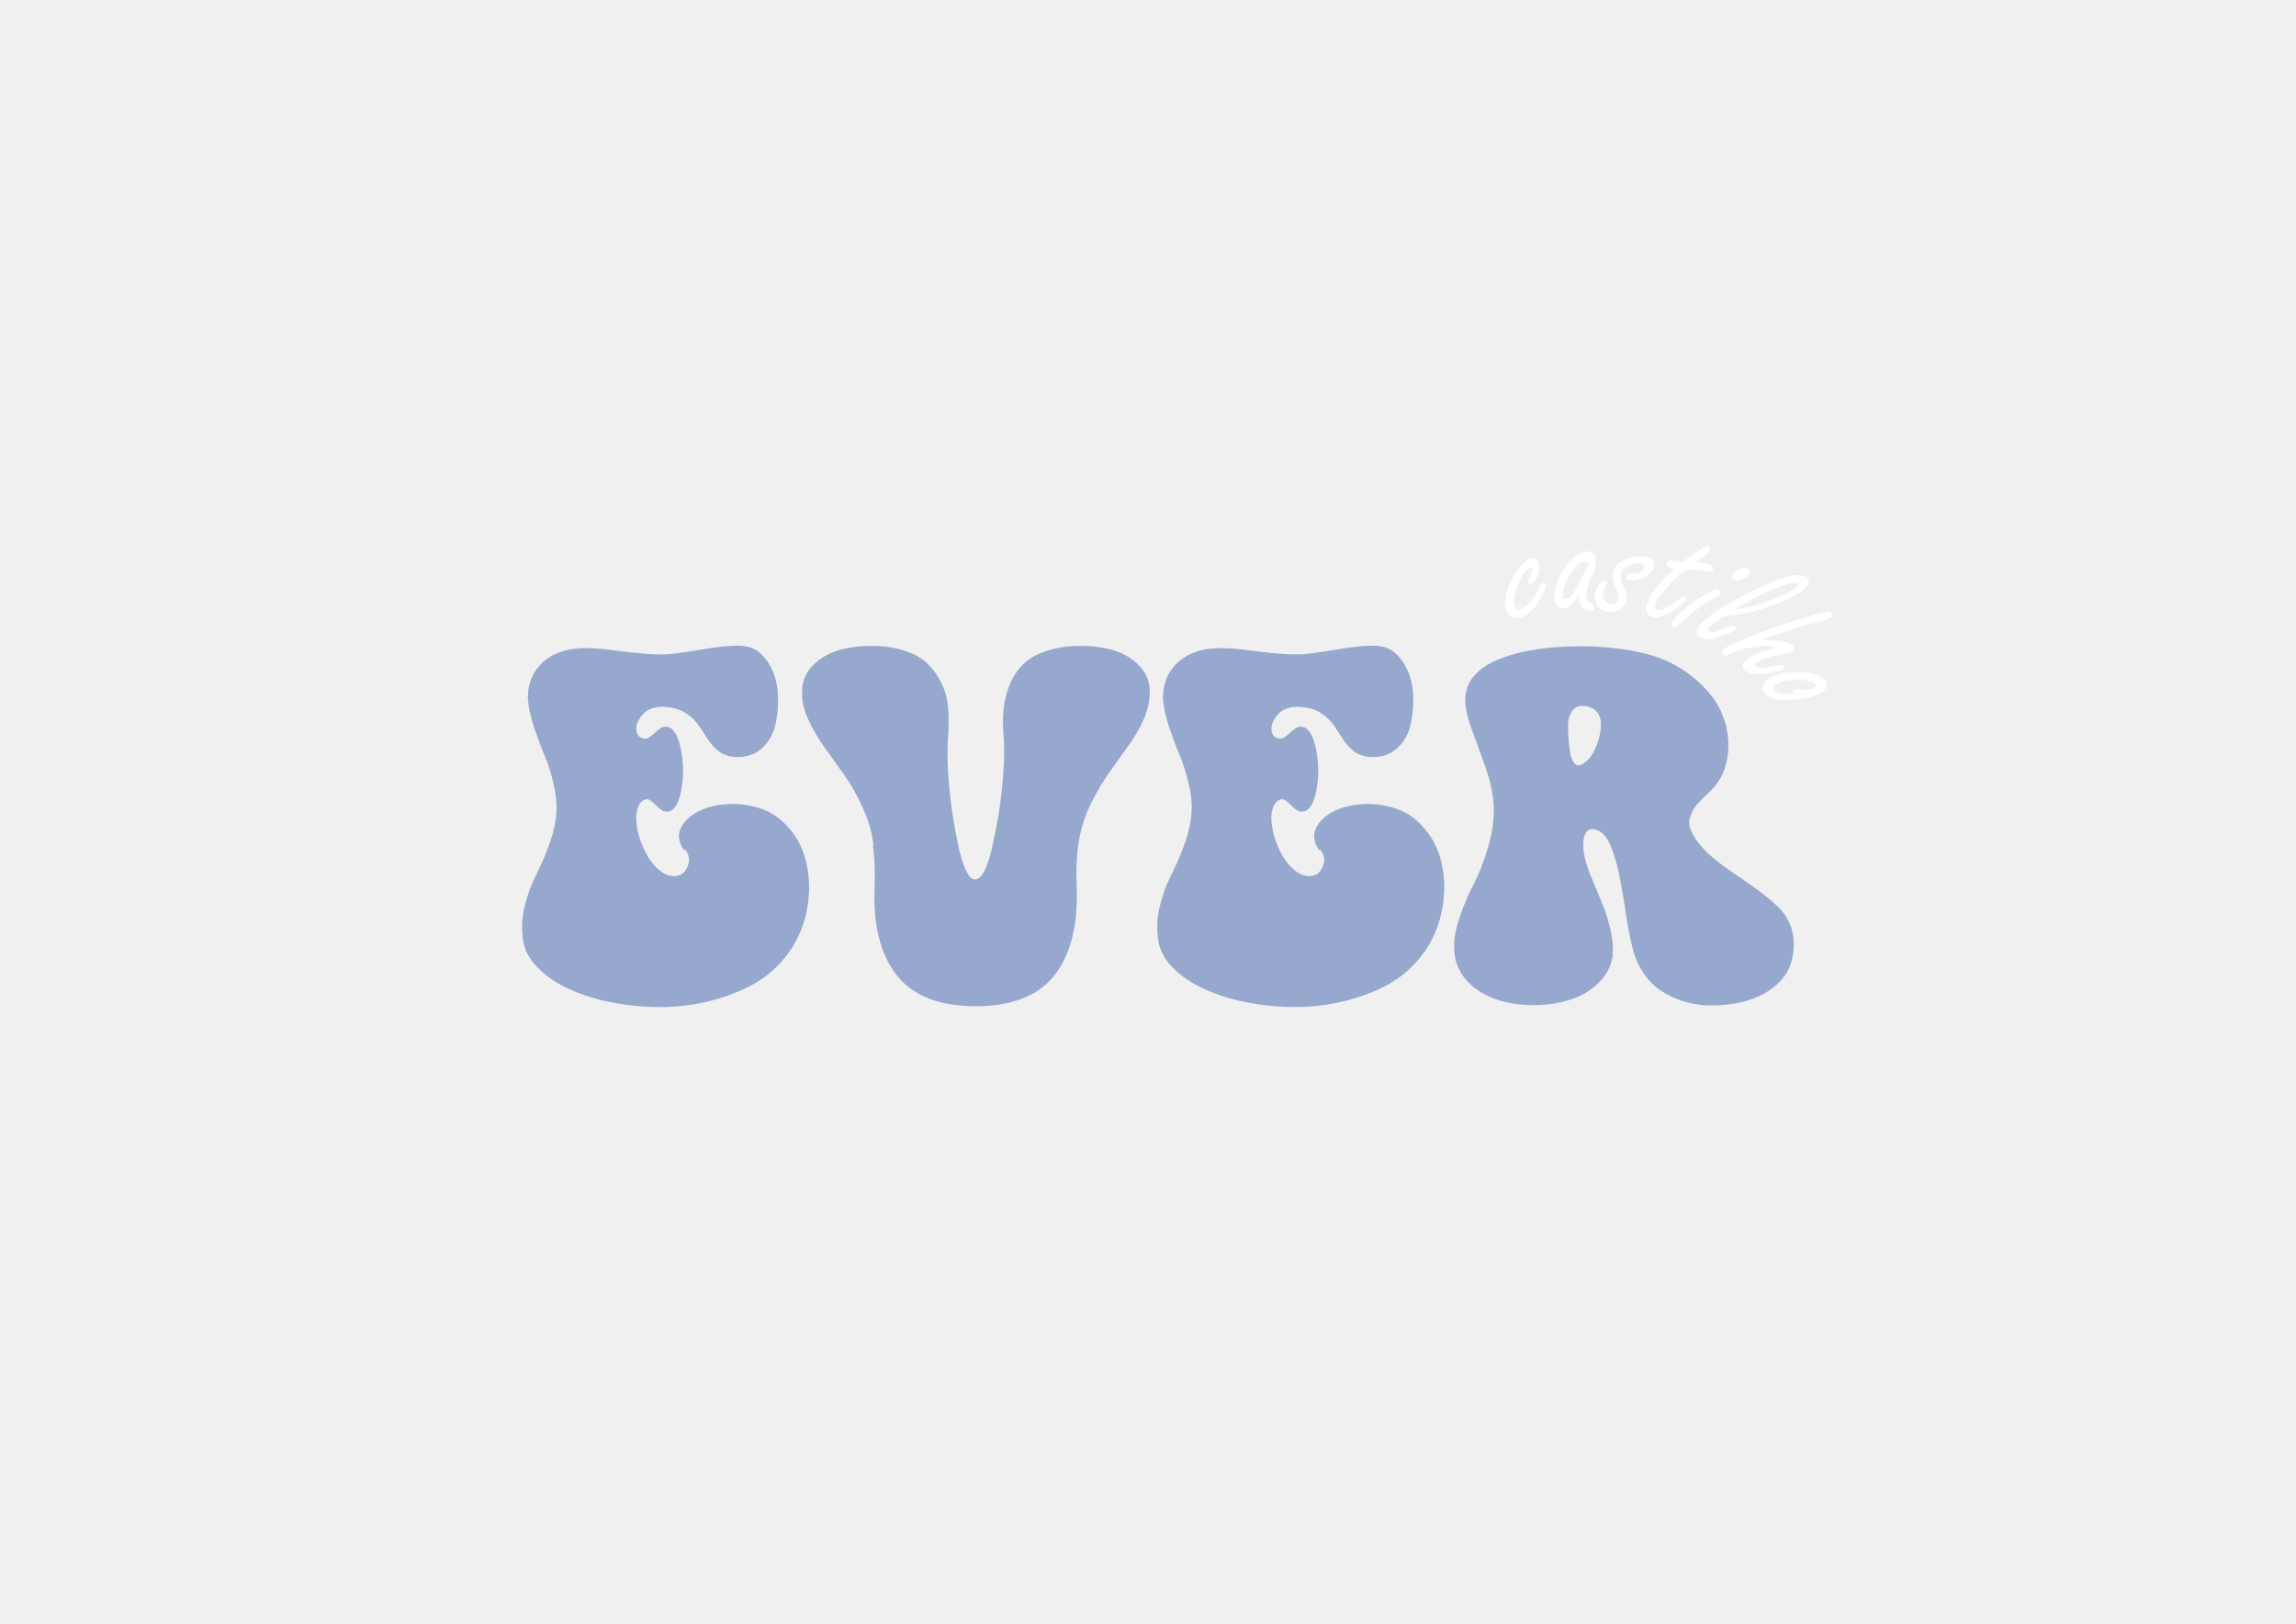
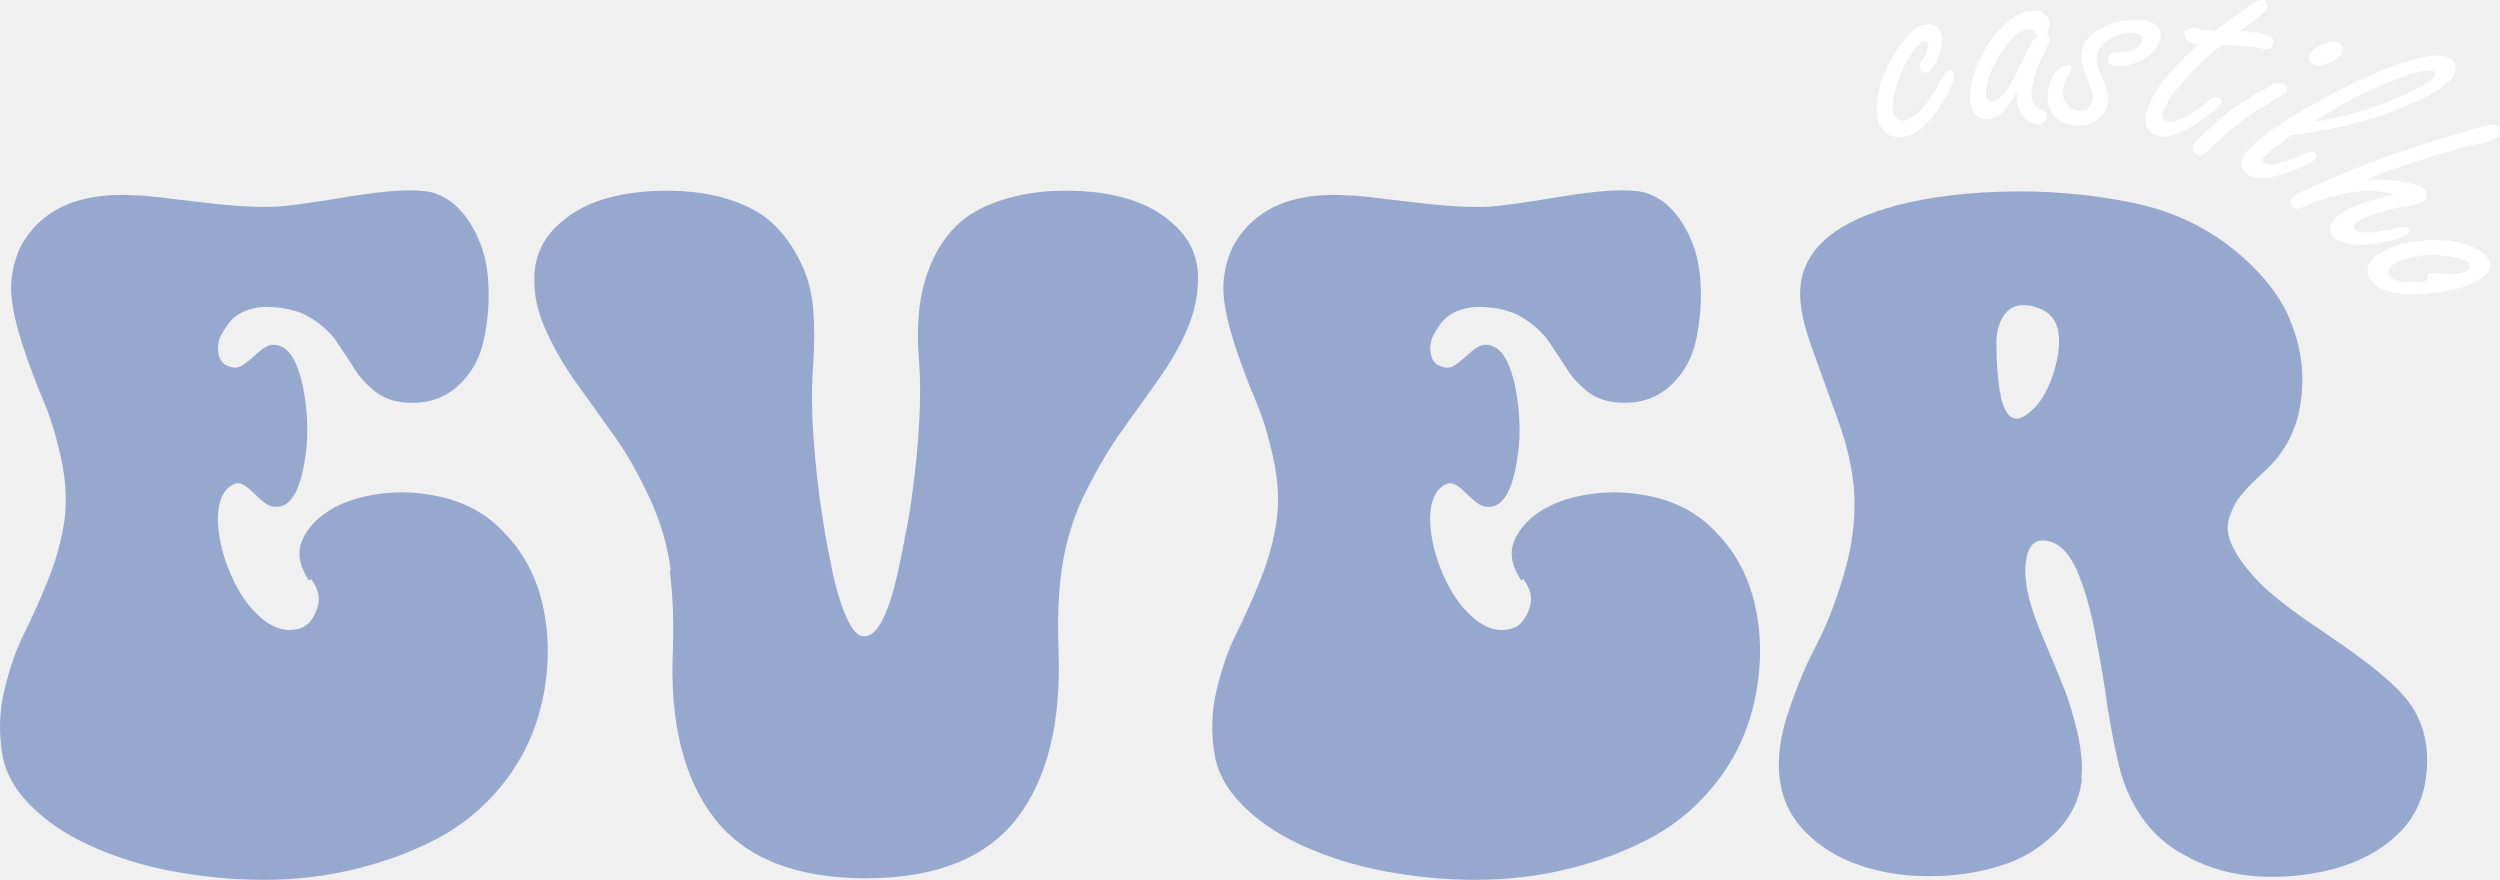
- <svg xmlns="http://www.w3.org/2000/svg" version="1.1" viewBox="0 0 841.9 595.3">
-   <g>
+ <svg xmlns="http://www.w3.org/2000/svg" version="1.1" viewBox="0 0 480.309 169.038" id="svg13" width="480.309" height="169.038">
+   <defs id="defs13" />
+   <g id="g13" transform="translate(-191.4287,-200.1625)">
    <g id="Camada_1">
-       <g class="cls-2" fill="#97A8CE">
-         <g>
-           <path class="cls-4" d="M250.8,311.7c-1.8-2.7-2.3-5.2-1.4-7.5.9-2.2,2.5-4.1,4.9-5.7,2.4-1.6,5.4-2.7,9-3.3,3.6-.6,7.2-.6,10.6,0,5.9.9,10.7,3.3,14.4,7.3,3.8,3.9,6.2,8.6,7.4,13.9,1.2,5.3,1.3,10.8.3,16.5-1.1,6.2-3.4,11.7-6.9,16.5-3.5,4.8-7.7,8.5-12.6,11.3-4.9,2.7-10.3,4.8-16.3,6.3-6,1.5-12,2.2-18.1,2.2s-12-.6-17.8-1.7c-5.8-1.1-11-2.8-15.6-4.9-4.6-2.1-8.5-4.7-11.5-7.8-3.1-3.1-4.9-6.5-5.4-10.2-.6-3.9-.5-7.9.5-12,1-4.1,2.2-7.6,3.7-10.6,1.5-3,3.1-6.5,4.7-10.5,1.6-4,2.6-7.8,3.1-11.3.5-3.7.3-7.6-.6-11.8-.9-4.2-2-7.9-3.4-11.2-1.4-3.2-2.7-6.8-4-10.6-1.2-3.8-2-7.1-2.2-9.9-.2-2.8.3-5.8,1.7-9,3.9-7.3,11.3-10.7,22.2-10,1.9,0,5.8.5,11.5,1.2s10.5,1.1,14.3,1c2.9,0,8.1-.8,15.4-2,7.4-1.2,12.6-1.5,15.6-.8,3,.8,5.5,2.8,7.5,6,2,3.2,3.1,6.7,3.4,10.7.3,4,0,7.8-.8,11.6-.8,3.8-2.6,6.8-5.2,9.1-2.7,2.3-5.9,3.3-9.9,3-2.3-.2-4.3-.9-5.9-2.2-1.6-1.3-3-2.8-4-4.5-1.1-1.7-2.2-3.4-3.3-5-1.1-1.6-2.7-3.1-4.7-4.4-2-1.3-4.4-2-7.2-2.2-1.9-.2-3.6,0-5.1.5s-2.7,1.3-3.5,2.3c-.8,1-1.4,2-1.9,3-.4,1.1-.5,2.1-.3,3.1.2,1,.6,1.7,1.4,2.2,1.3.6,2.3.7,3.1.1.8-.5,1.8-1.3,3-2.4,1.2-1.1,2.2-1.6,3-1.6,2.7,0,4.5,2.5,5.7,7.9,1.1,5.4,1.2,10.7.1,15.9-1.1,5.3-3,7.7-5.7,7.3-.9,0-2.1-.9-3.6-2.4-1.5-1.5-2.6-2.2-3.4-2.1-1.3.3-2.2,1.1-2.9,2.5-.6,1.4-.9,3.1-.8,5.1.2,3.3,1,6.6,2.5,10,1.5,3.4,3.3,6.1,5.6,8.1,1.8,1.6,3.6,2.4,5.4,2.5,1.7,0,3.1-.4,4-1.4.9-1,1.5-2.2,1.8-3.7.3-1.5-.2-3-1.4-4.7Z" />
-           <path class="cls-4" d="M320.3,309.8c-.6-4.7-1.9-9.3-4-13.8-2.1-4.5-4.3-8.5-6.8-12-2.5-3.5-4.9-6.9-7.3-10.2-2.4-3.3-4.3-6.7-5.9-10.2-1.6-3.5-2.3-6.8-2.2-10,0-3.8,1.4-7.1,4-9.7s5.7-4.4,9.4-5.5c3.7-1.1,7.7-1.6,12.1-1.6s8.9.6,12.5,1.9c3.6,1.2,6.4,2.9,8.4,5,2.1,2.1,3.7,4.6,5,7.4,1.3,2.8,2,5.8,2.2,8.9.2,3.1.2,6.3,0,9.6-.6,6.7-.2,15.5,1.2,26.3.3,1.9.6,3.9.9,5.9.3,2,.9,4.8,1.6,8.4.8,3.6,1.7,6.6,2.8,8.9,1.1,2.3,2.2,3.4,3.3,3.3,1.3,0,2.5-1.1,3.6-3.4,1.1-2.2,2-5.2,2.8-8.8.8-3.6,1.3-6.4,1.7-8.4.4-2,.7-4,1-6,1.5-11.1,1.9-19.8,1.4-26.2-.3-3.4-.3-6.6,0-9.6.3-3,1-6,2.2-8.9,1.2-2.9,2.8-5.4,4.9-7.5,2.1-2.1,4.9-3.7,8.5-4.9,3.6-1.2,7.7-1.9,12.5-1.9s8.4.5,12.1,1.6c3.7,1.1,6.8,2.9,9.4,5.5s4,5.8,4,9.7c0,3.1-.6,6.3-2,9.6-1.4,3.3-3.2,6.5-5.5,9.7-2.2,3.2-4.6,6.4-6.9,9.7-2.4,3.3-4.6,7-6.8,11.3-2.2,4.2-3.6,8.5-4.5,12.8-1,5-1.4,11.2-1.1,18.5.5,13.8-2.1,24.5-8,32.2-5.9,7.6-15.6,11.5-29,11.5s-23.1-3.8-29.1-11.5c-5.9-7.6-8.6-18.4-8-32.2.2-5.6,0-10.7-.6-15.4Z" />
-           <path class="cls-4" d="M483.7,311.7c-1.8-2.7-2.3-5.2-1.4-7.5.9-2.2,2.5-4.1,4.9-5.7,2.4-1.6,5.4-2.7,9-3.3,3.6-.6,7.2-.6,10.6,0,5.9.9,10.7,3.3,14.4,7.3,3.8,3.9,6.2,8.6,7.4,13.9,1.2,5.3,1.3,10.8.3,16.5-1.1,6.2-3.4,11.7-6.9,16.5-3.5,4.8-7.7,8.5-12.6,11.3-4.9,2.7-10.3,4.8-16.3,6.3-6,1.5-12,2.2-18.1,2.2s-12-.6-17.8-1.7c-5.8-1.1-11-2.8-15.6-4.9-4.6-2.1-8.5-4.7-11.5-7.8-3.1-3.1-4.9-6.5-5.4-10.2-.6-3.9-.5-7.9.5-12,1-4.1,2.2-7.6,3.7-10.6,1.5-3,3.1-6.5,4.7-10.5,1.6-4,2.6-7.8,3.1-11.3.5-3.7.3-7.6-.6-11.8-.9-4.2-2-7.9-3.4-11.2-1.4-3.2-2.7-6.8-4-10.6-1.2-3.8-2-7.1-2.2-9.9-.2-2.8.3-5.8,1.7-9,3.9-7.3,11.3-10.7,22.2-10,1.9,0,5.8.5,11.5,1.2s10.5,1.1,14.3,1c2.9,0,8.1-.8,15.4-2,7.4-1.2,12.6-1.5,15.6-.8,3,.8,5.5,2.8,7.5,6,2,3.2,3.1,6.7,3.4,10.7.3,4,0,7.8-.8,11.6-.8,3.8-2.6,6.8-5.2,9.1-2.7,2.3-5.9,3.3-9.9,3-2.3-.2-4.3-.9-5.9-2.2-1.6-1.3-3-2.8-4-4.5-1.1-1.7-2.2-3.4-3.3-5-1.1-1.6-2.7-3.1-4.7-4.4-2-1.3-4.4-2-7.2-2.2-1.9-.2-3.6,0-5.1.5s-2.7,1.3-3.5,2.3c-.8,1-1.4,2-1.9,3-.4,1.1-.5,2.1-.3,3.1.2,1,.6,1.7,1.4,2.2,1.3.6,2.3.7,3.1.1.8-.5,1.8-1.3,3-2.4,1.2-1.1,2.2-1.6,3-1.6,2.7,0,4.5,2.5,5.7,7.9,1.1,5.4,1.2,10.7.1,15.9-1.1,5.3-3,7.7-5.7,7.3-.9,0-2.1-.9-3.6-2.4-1.5-1.5-2.6-2.2-3.4-2.1-1.3.3-2.2,1.1-2.9,2.5-.6,1.4-.9,3.1-.8,5.1.2,3.3,1,6.6,2.5,10,1.5,3.4,3.3,6.1,5.6,8.1,1.8,1.6,3.6,2.4,5.4,2.5,1.7,0,3.1-.4,4-1.4.9-1,1.5-2.2,1.8-3.7.3-1.5-.2-3-1.4-4.7Z" />
-           <path class="cls-4" d="M591.4,350c-.5,4-2.3,7.5-5.3,10.4-3,2.9-6.5,5-10.7,6.2-4.2,1.3-8.6,1.9-13.4,1.9s-9.2-.7-13.3-2.1c-4.1-1.4-7.6-3.5-10.5-6.5-2.9-3-4.5-6.5-4.9-10.6-.4-3.7.2-7.8,1.7-12.3,1.5-4.5,3.2-8.7,5.2-12.5,2-3.8,3.8-8.3,5.4-13.7,1.6-5.3,2.3-10.4,2.1-15.4-.2-4.3-1.2-9-3-14.1-1.8-5.1-3.6-9.9-5.2-14.4s-2.4-8.2-2.2-11.3c.5-7,5.9-12.2,16.5-15.4,5.9-1.8,13.2-2.9,21.8-3.2,8.6-.3,17.1.4,25.5,2.1,7.7,1.6,14.2,4.7,19.6,9.1,5.4,4.4,9.1,9.1,11,14.2,2,5.1,2.5,10.2,1.7,15.4-.8,5.2-3.2,9.6-7,13-2,1.8-3.5,3.4-4.5,4.6-1,1.2-1.7,2.7-2.2,4.3-.5,1.6-.3,3.3.5,5.1.8,1.8,2.2,3.9,4.3,6.2,2.3,2.7,7,6.4,14.1,11.1,7.1,4.8,12,8.7,14.7,11.8,3.2,3.7,4.7,8.2,4.4,13.7-.3,5.5-2.3,9.9-6,13.2-4.7,4.3-11.1,6.8-19.2,7.6-8.1.8-15.2-.5-21.1-3.8-3.5-1.8-6.3-4.3-8.4-7.3-2.1-3-3.6-6.4-4.5-10.2-.9-3.8-1.6-7.5-2.2-11.3-.5-3.8-1.2-8-2.1-12.6-.8-4.7-1.9-8.7-3.2-12.1-1.6-4.2-3.6-6.5-6.2-7-2.3-.5-3.7.8-4.1,3.7-.6,3.6.5,8.6,3.3,15,1.8,4.3,3.2,7.6,4.1,9.9.9,2.3,1.7,5.1,2.5,8.4.7,3.2,1,6.1.7,8.6ZM575.8,276.3c1,4.3,2.8,5.4,5.4,3.2,2.6-2,4.3-5.4,5.4-10,1.2-5.8-.1-9.2-4-10.3-.7-.3-1.6-.4-2.6-.4-1.6,0-2.9.8-3.8,2.3-.9,1.5-1.3,3.4-1.2,5.6,0,2.2.1,4.1.3,5.7.1,1.6.3,2.9.6,4Z" />
+       <g class="cls-2" fill="#97a8ce" id="g5">
+         <g id="g4">
+           <path class="cls-4" d="m 250.8,311.7 c -1.8,-2.7 -2.3,-5.2 -1.4,-7.5 0.9,-2.2 2.5,-4.1 4.9,-5.7 2.4,-1.6 5.4,-2.7 9,-3.3 3.6,-0.6 7.2,-0.6 10.6,0 5.9,0.9 10.7,3.3 14.4,7.3 3.8,3.9 6.2,8.6 7.4,13.9 1.2,5.3 1.3,10.8 0.3,16.5 -1.1,6.2 -3.4,11.7 -6.9,16.5 -3.5,4.8 -7.7,8.5 -12.6,11.3 -4.9,2.7 -10.3,4.8 -16.3,6.3 -6,1.5 -12,2.2 -18.1,2.2 -6.1,0 -12,-0.6 -17.8,-1.7 -5.8,-1.1 -11,-2.8 -15.6,-4.9 -4.6,-2.1 -8.5,-4.7 -11.5,-7.8 -3.1,-3.1 -4.9,-6.5 -5.4,-10.2 -0.6,-3.9 -0.5,-7.9 0.5,-12 1,-4.1 2.2,-7.6 3.7,-10.6 1.5,-3 3.1,-6.5 4.7,-10.5 1.6,-4 2.6,-7.8 3.1,-11.3 0.5,-3.7 0.3,-7.6 -0.6,-11.8 -0.9,-4.2 -2,-7.9 -3.4,-11.2 -1.4,-3.2 -2.7,-6.8 -4,-10.6 -1.2,-3.8 -2,-7.1 -2.2,-9.9 -0.2,-2.8 0.3,-5.8 1.7,-9 3.9,-7.3 11.3,-10.7 22.2,-10 1.9,0 5.8,0.5 11.5,1.2 5.7,0.7 10.5,1.1 14.3,1 2.9,0 8.1,-0.8 15.4,-2 7.4,-1.2 12.6,-1.5 15.6,-0.8 3,0.8 5.5,2.8 7.5,6 2,3.2 3.1,6.7 3.4,10.7 0.3,4 0,7.8 -0.8,11.6 -0.8,3.8 -2.6,6.8 -5.2,9.1 -2.7,2.3 -5.9,3.3 -9.9,3 -2.3,-0.2 -4.3,-0.9 -5.9,-2.2 -1.6,-1.3 -3,-2.8 -4,-4.5 -1.1,-1.7 -2.2,-3.4 -3.3,-5 -1.1,-1.6 -2.7,-3.1 -4.7,-4.4 -2,-1.3 -4.4,-2 -7.2,-2.2 -1.9,-0.2 -3.6,0 -5.1,0.5 -1.5,0.5 -2.7,1.3 -3.5,2.3 -0.8,1 -1.4,2 -1.9,3 -0.4,1.1 -0.5,2.1 -0.3,3.1 0.2,1 0.6,1.7 1.4,2.2 1.3,0.6 2.3,0.7 3.1,0.1 0.8,-0.5 1.8,-1.3 3,-2.4 1.2,-1.1 2.2,-1.6 3,-1.6 2.7,0 4.5,2.5 5.7,7.9 1.1,5.4 1.2,10.7 0.1,15.9 -1.1,5.3 -3,7.7 -5.7,7.3 -0.9,0 -2.1,-0.9 -3.6,-2.4 -1.5,-1.5 -2.6,-2.2 -3.4,-2.1 -1.3,0.3 -2.2,1.1 -2.9,2.5 -0.6,1.4 -0.9,3.1 -0.8,5.1 0.2,3.3 1,6.6 2.5,10 1.5,3.4 3.3,6.1 5.6,8.1 1.8,1.6 3.6,2.4 5.4,2.5 1.7,0 3.1,-0.4 4,-1.4 0.9,-1 1.5,-2.2 1.8,-3.7 0.3,-1.5 -0.2,-3 -1.4,-4.7 z" id="path1" />
+           <path class="cls-4" d="m 320.3,309.8 c -0.6,-4.7 -1.9,-9.3 -4,-13.8 -2.1,-4.5 -4.3,-8.5 -6.8,-12 -2.5,-3.5 -4.9,-6.9 -7.3,-10.2 -2.4,-3.3 -4.3,-6.7 -5.9,-10.2 -1.6,-3.5 -2.3,-6.8 -2.2,-10 0,-3.8 1.4,-7.1 4,-9.7 2.6,-2.6 5.7,-4.4 9.4,-5.5 3.7,-1.1 7.7,-1.6 12.1,-1.6 4.4,0 8.9,0.6 12.5,1.9 3.6,1.2 6.4,2.9 8.4,5 2.1,2.1 3.7,4.6 5,7.4 1.3,2.8 2,5.8 2.2,8.9 0.2,3.1 0.2,6.3 0,9.6 -0.6,6.7 -0.2,15.5 1.2,26.3 0.3,1.9 0.6,3.9 0.9,5.9 0.3,2 0.9,4.8 1.6,8.4 0.8,3.6 1.7,6.6 2.8,8.9 1.1,2.3 2.2,3.4 3.3,3.3 1.3,0 2.5,-1.1 3.6,-3.4 1.1,-2.2 2,-5.2 2.8,-8.8 0.8,-3.6 1.3,-6.4 1.7,-8.4 0.4,-2 0.7,-4 1,-6 1.5,-11.1 1.9,-19.8 1.4,-26.2 -0.3,-3.4 -0.3,-6.6 0,-9.6 0.3,-3 1,-6 2.2,-8.9 1.2,-2.9 2.8,-5.4 4.9,-7.5 2.1,-2.1 4.9,-3.7 8.5,-4.9 3.6,-1.2 7.7,-1.9 12.5,-1.9 4.8,0 8.4,0.5 12.1,1.6 3.7,1.1 6.8,2.9 9.4,5.5 2.6,2.6 4,5.8 4,9.7 0,3.1 -0.6,6.3 -2,9.6 -1.4,3.3 -3.2,6.5 -5.5,9.7 -2.2,3.2 -4.6,6.4 -6.9,9.7 -2.4,3.3 -4.6,7 -6.8,11.3 -2.2,4.2 -3.6,8.5 -4.5,12.8 -1,5 -1.4,11.2 -1.1,18.5 0.5,13.8 -2.1,24.5 -8,32.2 -5.9,7.6 -15.6,11.5 -29,11.5 -13.4,0 -23.1,-3.8 -29.1,-11.5 -5.9,-7.6 -8.6,-18.4 -8,-32.2 0.2,-5.6 0,-10.7 -0.6,-15.4 z" id="path2" />
+           <path class="cls-4" d="m 483.7,311.7 c -1.8,-2.7 -2.3,-5.2 -1.4,-7.5 0.9,-2.2 2.5,-4.1 4.9,-5.7 2.4,-1.6 5.4,-2.7 9,-3.3 3.6,-0.6 7.2,-0.6 10.6,0 5.9,0.9 10.7,3.3 14.4,7.3 3.8,3.9 6.2,8.6 7.4,13.9 1.2,5.3 1.3,10.8 0.3,16.5 -1.1,6.2 -3.4,11.7 -6.9,16.5 -3.5,4.8 -7.7,8.5 -12.6,11.3 -4.9,2.7 -10.3,4.8 -16.3,6.3 -6,1.5 -12,2.2 -18.1,2.2 -6.1,0 -12,-0.6 -17.8,-1.7 -5.8,-1.1 -11,-2.8 -15.6,-4.9 -4.6,-2.1 -8.5,-4.7 -11.5,-7.8 -3.1,-3.1 -4.9,-6.5 -5.4,-10.2 -0.6,-3.9 -0.5,-7.9 0.5,-12 1,-4.1 2.2,-7.6 3.7,-10.6 1.5,-3 3.1,-6.5 4.7,-10.5 1.6,-4 2.6,-7.8 3.1,-11.3 0.5,-3.7 0.3,-7.6 -0.6,-11.8 -0.9,-4.2 -2,-7.9 -3.4,-11.2 -1.4,-3.2 -2.7,-6.8 -4,-10.6 -1.2,-3.8 -2,-7.1 -2.2,-9.9 -0.2,-2.8 0.3,-5.8 1.7,-9 3.9,-7.3 11.3,-10.7 22.2,-10 1.9,0 5.8,0.5 11.5,1.2 5.7,0.7 10.5,1.1 14.3,1 2.9,0 8.1,-0.8 15.4,-2 7.4,-1.2 12.6,-1.5 15.6,-0.8 3,0.8 5.5,2.8 7.5,6 2,3.2 3.1,6.7 3.4,10.7 0.3,4 0,7.8 -0.8,11.6 -0.8,3.8 -2.6,6.8 -5.2,9.1 -2.7,2.3 -5.9,3.3 -9.9,3 -2.3,-0.2 -4.3,-0.9 -5.9,-2.2 -1.6,-1.3 -3,-2.8 -4,-4.5 -1.1,-1.7 -2.2,-3.4 -3.3,-5 -1.1,-1.6 -2.7,-3.1 -4.7,-4.4 -2,-1.3 -4.4,-2 -7.2,-2.2 -1.9,-0.2 -3.6,0 -5.1,0.5 -1.5,0.5 -2.7,1.3 -3.5,2.3 -0.8,1 -1.4,2 -1.9,3 -0.4,1.1 -0.5,2.1 -0.3,3.1 0.2,1 0.6,1.7 1.4,2.2 1.3,0.6 2.3,0.7 3.1,0.1 0.8,-0.5 1.8,-1.3 3,-2.4 1.2,-1.1 2.2,-1.6 3,-1.6 2.7,0 4.5,2.5 5.7,7.9 1.1,5.4 1.2,10.7 0.1,15.9 -1.1,5.3 -3,7.7 -5.7,7.3 -0.9,0 -2.1,-0.9 -3.6,-2.4 -1.5,-1.5 -2.6,-2.2 -3.4,-2.1 -1.3,0.3 -2.2,1.1 -2.9,2.5 -0.6,1.4 -0.9,3.1 -0.8,5.1 0.2,3.3 1,6.6 2.5,10 1.5,3.4 3.3,6.1 5.6,8.1 1.8,1.6 3.6,2.4 5.4,2.5 1.7,0 3.1,-0.4 4,-1.4 0.9,-1 1.5,-2.2 1.8,-3.7 0.3,-1.5 -0.2,-3 -1.4,-4.7 z" id="path3" />
+           <path class="cls-4" d="m 591.4,350 c -0.5,4 -2.3,7.5 -5.3,10.4 -3,2.9 -6.5,5 -10.7,6.2 -4.2,1.3 -8.6,1.9 -13.4,1.9 -4.8,0 -9.2,-0.7 -13.3,-2.1 -4.1,-1.4 -7.6,-3.5 -10.5,-6.5 -2.9,-3 -4.5,-6.5 -4.9,-10.6 -0.4,-3.7 0.2,-7.8 1.7,-12.3 1.5,-4.5 3.2,-8.7 5.2,-12.5 2,-3.8 3.8,-8.3 5.4,-13.7 1.6,-5.3 2.3,-10.4 2.1,-15.4 -0.2,-4.3 -1.2,-9 -3,-14.1 -1.8,-5.1 -3.6,-9.9 -5.2,-14.4 -1.6,-4.5 -2.4,-8.2 -2.2,-11.3 0.5,-7 5.9,-12.2 16.5,-15.4 5.9,-1.8 13.2,-2.9 21.8,-3.2 8.6,-0.3 17.1,0.4 25.5,2.1 7.7,1.6 14.2,4.7 19.6,9.1 5.4,4.4 9.1,9.1 11,14.2 2,5.1 2.5,10.2 1.7,15.4 -0.8,5.2 -3.2,9.6 -7,13 -2,1.8 -3.5,3.4 -4.5,4.6 -1,1.2 -1.7,2.7 -2.2,4.3 -0.5,1.6 -0.3,3.3 0.5,5.1 0.8,1.8 2.2,3.9 4.3,6.2 2.3,2.7 7,6.4 14.1,11.1 7.1,4.8 12,8.7 14.7,11.8 3.2,3.7 4.7,8.2 4.4,13.7 -0.3,5.5 -2.3,9.9 -6,13.2 -4.7,4.3 -11.1,6.8 -19.2,7.6 -8.1,0.8 -15.2,-0.5 -21.1,-3.8 -3.5,-1.8 -6.3,-4.3 -8.4,-7.3 -2.1,-3 -3.6,-6.4 -4.5,-10.2 -0.9,-3.8 -1.6,-7.5 -2.2,-11.3 -0.5,-3.8 -1.2,-8 -2.1,-12.6 -0.8,-4.7 -1.9,-8.7 -3.2,-12.1 -1.6,-4.2 -3.6,-6.5 -6.2,-7 -2.3,-0.5 -3.7,0.8 -4.1,3.7 -0.6,3.6 0.5,8.6 3.3,15 1.8,4.3 3.2,7.6 4.1,9.9 0.9,2.3 1.7,5.1 2.5,8.4 0.7,3.2 1,6.1 0.7,8.6 z m -15.6,-73.7 c 1,4.3 2.8,5.4 5.4,3.2 2.6,-2 4.3,-5.4 5.4,-10 1.2,-5.8 -0.1,-9.2 -4,-10.3 -0.7,-0.3 -1.6,-0.4 -2.6,-0.4 -1.6,0 -2.9,0.8 -3.8,2.3 -0.9,1.5 -1.3,3.4 -1.2,5.6 0,2.2 0.1,4.1 0.3,5.7 0.1,1.6 0.3,2.9 0.6,4 z" id="path4" />
        </g>
      </g>
-       <g fill="#FFFFFF">
-         <path class="cls-5" d="M561.5,204.9c1.6-.3,2.6.4,2.9,2.1.3,1.5,0,3.1-.9,4.9-.7,1.3-1.4,2.1-2.1,2.2-.6.1-.9-.2-1.1-.8,0-.4,0-.6,0-.9,0,0,.2-.4.6-.9.3-.4.6-1,.8-1.8.2-.5.2-.9.2-1.2,0-.3-.3-.5-.7-.4-.4,0-1,.6-1.8,1.4-1.2,1.4-2.3,3.4-3.2,6-1,2.7-1.3,4.8-1.1,6.2,0,.5.3.8.6,1.1.5.5,1.1.6,1.7.5,1.3-.3,2.7-1.4,4.2-3.3,1.2-1.7,2.2-3.3,3-4.9.4-.9.8-1.3,1.2-1.4.2,0,.5,0,.7.2.2.2.3.4.4.6.1.8-.5,2.4-2.1,5-2.4,4.1-4.9,6.4-7.5,6.9-1.5.3-2.8,0-3.8-1-.7-.7-1.2-1.6-1.4-2.7-.4-2.1,0-4.8,1.2-8,1.2-3,2.8-5.6,4.7-7.7,1.1-1.2,2.2-1.9,3.2-2.1Z" />
-         <path class="cls-5" d="M579.1,217.5c-.7,1.2-1.3,2.3-2,3.1-1.3,1.7-2.6,2.5-3.9,2.5-1.1,0-2-.5-2.7-1.6-.4-.7-.6-1.5-.6-2.5,0-2.3.7-4.9,2.1-7.8,1.6-3.2,3.5-5.6,5.8-7.3,1.5-1.1,3-1.7,4.4-1.7.9,0,1.6.2,2.2.8.5.5.8,1,.8,1.6,0,.5-.2,1.1-.5,1.9.3.4.5.8.5,1.2,0,.4-.3,1.2-.8,2.2-.6,1-1.2,2.4-1.8,4.1-.6,1.8-.9,3.3-.9,4.4,0,.9.3,1.6.8,2.2.1.1.6.4,1.3.7.5.2.8.7.8,1.3,0,.4-.1.7-.4,1-.3.3-.7.4-1.1.4-1.1,0-2.1-.5-3-1.5-.7-.8-1-1.8-1.1-3.1,0-.4,0-1.1,0-2.1ZM582.9,207.1c-.3-.5-.5-.8-.8-1s-.6-.3-1-.3c-1.6,0-3.3,1.5-5.1,4.3-2,3.1-3,5.8-3,7.9,0,.5.1.9.3,1.2.2.3.5.4.9.4,1,0,2.2-1.1,3.5-3.3.7-1.2,1.6-2.9,2.7-5.3.7-1.5,1.2-2.5,1.6-3,.2-.3.5-.6.9-.9Z" />
-         <path class="cls-5" d="M603.1,204c1.3.2,2.2.6,2.8,1.2.6.6.8,1.3.6,2.2-.2,1.2-.9,2.3-2,3.3-1.1.9-2.5,1.6-4.4,2-1,.2-1.8.2-2.5.1-.9-.1-1.2-.6-1.1-1.4,0-.5.4-.9.9-1.1.1,0,.9,0,2.2-.2.8,0,1.6-.3,2.3-.7.6-.4,1-.9,1.1-1.4,0-.4,0-.8-.2-1-.2-.2-.6-.4-1.1-.5-1.2-.2-2.6,0-4.2.8-1.9.8-2.9,2-3.2,3.5-.2,1.1.1,2.5,1,4.3.9,2,1.3,3.6,1.1,4.8-.3,1.8-1.4,3.1-3.2,3.9-1.1.5-2.3.6-3.6.4-2-.3-3.4-1.3-4.2-2.9-.6-1.1-.7-2.4-.5-3.8.3-1.6.9-2.9,1.9-3.9.7-.6,1.3-.9,1.9-.8.5,0,.7.3.7.8,0,.2-.2.4-.4.7-.6.8-1,1.8-1.2,3-.2,1,0,1.9.7,2.8.5.7,1.2,1.2,2.1,1.3.8.1,1.5,0,2-.5.5-.4.7-.9.9-1.6.1-.9-.2-2.1-.9-3.6-1-2.1-1.4-4-1.2-5.5.3-2.1,1.8-3.7,4.3-4.9,2.5-1.2,4.9-1.5,7.4-1.1Z" />
-         <path class="cls-5" d="M618,209c-2,1.5-4,3.4-5.9,5.5-2.8,3-4.5,5.3-5.1,7.1-.2.5-.2.9,0,1.2.1.3.4.6.8.7,1,.3,2.5-.2,4.6-1.5,1.3-.8,2.5-1.7,3.6-2.6.6-.5,1.1-.7,1.6-.6.3,0,.4.3.6.5,0,.2.1.4,0,.6-.3.7-1.8,2-4.6,3.9-3.4,2.2-6,3-7.9,2.4-1-.4-1.7-1.1-2-2.3-.2-.7-.1-1.7.3-2.8.8-2.4,2.5-5,5-7.7.6-.7,2.2-2.3,4.8-4.8-.6,0-1-.1-1.3-.2-.4-.1-.7-.4-1-.7-.3-.4-.4-.9-.3-1.3.2-.5.6-.8,1.3-.9.2,0,1,.1,2.3.4.5,0,1.3.1,2.3.2,1.1-1,2.9-2.3,5.2-3.9,1.3-.9,2.2-1.4,2.6-1.7.7-.3,1.2-.4,1.5-.3.3,0,.5.3.6.7.1.3.2.6,0,.9-.2.5-1.1,1.3-2.7,2.5-1.1.7-1.9,1.3-2.5,1.8,2.4.2,4.1.4,5.1.8,1.1.4,1.5,1,1.2,1.9-.2.5-.5.7-.9.8-.2,0-.8,0-1.7-.2-.3-.1-2-.3-4.9-.5-.8,0-1.6,0-2.4,0Z" />
-         <path class="cls-5" d="M630.2,216.1c.3.2.5.4.6.8,0,.3,0,.5,0,.7-.2.3-.7.8-1.7,1.3-3.5,2-6.1,3.8-8,5.3-1.9,1.6-3.7,3.2-5.5,5-.8.8-1.5,1-2.1.7-.4-.2-.6-.5-.7-.9,0-.3,0-.7,0-.9.3-.6,1.8-2.1,4.7-4.7,2.2-2,5.1-4,8.8-6,1.2-.7,2-1.1,2.5-1.2.5-.2,1-.2,1.3,0ZM640.8,208.4c.8.4,1,1.1.6,1.9-.4.8-1.3,1.5-2.6,2-1.3.5-2.2.6-3,.2-.4-.2-.6-.5-.7-.8-.1-.4,0-.7.1-1.1.5-.9,1.4-1.6,2.9-2.1,1.1-.4,2-.4,2.5-.1Z" />
-         <path class="cls-5" d="M631.3,226.4c-1.4,1-2.6,1.9-3.4,2.5-.8.7-1.3,1.2-1.6,1.5-.3.4-.2.8.2,1.1.6.4,1.8.4,3.6-.2.9-.3,2.3-.8,4.2-1.7.8-.3,1.3-.4,1.8-.1.5.3.5.7.2,1.1-.5.8-2.4,1.7-5.7,2.8-3.4,1.2-5.9,1.3-7.4.2-.7-.4-1-1.1-1.1-1.9,0-.6.1-1.2.5-1.8.7-1,1.9-2.1,3.6-3.5s4-2.9,6.9-4.6c7.2-4.3,13.8-7.5,19.7-9.5,4.7-1.6,7.9-1.9,9.5-.8.5.4.8.8.9,1.5,0,.6,0,1.2-.4,1.7-1.6,2.5-6.5,5.1-14.7,7.9-3.7,1.2-7.7,2.2-12.1,2.9-1.2.2-2.7.4-4.7.7ZM636,223.5c5.7-.7,11.6-2.5,17.7-5.3,3.1-1.5,5-2.6,5.5-3.4.3-.4.2-.7-.1-.9-1-.6-4,.1-9.1,2.2-4.2,1.7-8.9,4.2-14,7.4Z" />
-         <path class="cls-5" d="M646.5,234.7c2.2,0,4.3,0,6.2.3,2.4.4,3.9.9,4.5,1.5.3.2.4.6.4,1,0,.5,0,.9-.4,1.2-.4.4-1.3.7-2.8,1-2.9.4-5.3,1-7.3,1.8-1.7.6-2.8,1.1-3.2,1.6-.4.4-.4.8,0,1.2.8.8,3.6.7,8.3-.4,1-.2,1.6-.2,1.9.1s.3.6,0,1c-.6.6-2.2,1.2-5,1.7-2.4.5-4.5.6-6.4.3-1.3-.2-2.2-.6-2.9-1.2-.7-.6-.8-1.4-.6-2.2.2-.5.4-1,.8-1.4,1.3-1.3,3.3-2.4,5.9-3.2.6-.2,2.4-.7,5.4-1.5-4.6-1.4-10.5-.6-17.6,2.5-.8.4-1.4.4-1.8,0-.3-.3-.4-.6-.4-1,0-.4.2-.7.5-1,.5-.5,2.3-1.4,5.6-2.8,6-2.6,11.2-4.6,15.7-6.1,4.5-1.5,9.3-3,14.3-4.4,1.2-.3,2.1-.5,2.6-.6.5,0,.9.1,1.2.4.3.3.4.6.3,1.1,0,.4-.2.7-.5.9-.4.4-1.2.8-2.4,1-4.1.9-8.4,2.1-12.9,3.6-4.9,1.6-8.1,2.7-9.6,3.5Z" />
-         <path class="cls-5" d="M669.3,249.7c1,1.4.6,2.7-1.1,3.9-2.3,1.6-5.9,2.6-10.9,3-5.4.4-8.9-.5-10.4-2.7-.7-1-.8-2.1-.2-3.2.3-.6.8-1.1,1.4-1.5,2.2-1.6,5.1-2.5,8.8-2.8,3.4-.3,6.4,0,9.1,1,1.6.6,2.7,1.3,3.3,2.2ZM657.7,253.9c0-.7.2-1.1.3-1.2.1,0,.7,0,1.7,0,2.8.3,4.8.1,5.8-.6.1,0,.2-.2.3-.4.2-.3.1-.6,0-.9-.4-.6-1.5-1-3.3-1.3-2.3-.4-4.5-.5-6.5-.1-2.3.3-3.9.9-5,1.7-.3.2-.5.5-.6.8-.2.4-.1.8.1,1.2.6.8,1.8,1.3,3.7,1.3.8,0,1.6,0,2.3-.1s1.1-.2,1.1-.2Z" />
+       <g fill="#ffffff" id="g12">
+         <path class="cls-5" d="m 561.5,204.9 c 1.6,-0.3 2.6,0.4 2.9,2.1 0.3,1.5 0,3.1 -0.9,4.9 -0.7,1.3 -1.4,2.1 -2.1,2.2 -0.6,0.1 -0.9,-0.2 -1.1,-0.8 0,-0.4 0,-0.6 0,-0.9 0,0 0.2,-0.4 0.6,-0.9 0.3,-0.4 0.6,-1 0.8,-1.8 0.2,-0.5 0.2,-0.9 0.2,-1.2 0,-0.3 -0.3,-0.5 -0.7,-0.4 -0.4,0 -1,0.6 -1.8,1.4 -1.2,1.4 -2.3,3.4 -3.2,6 -1,2.7 -1.3,4.8 -1.1,6.2 0,0.5 0.3,0.8 0.6,1.1 0.5,0.5 1.1,0.6 1.7,0.5 1.3,-0.3 2.7,-1.4 4.2,-3.3 1.2,-1.7 2.2,-3.3 3,-4.9 0.4,-0.9 0.8,-1.3 1.2,-1.4 0.2,0 0.5,0 0.7,0.2 0.2,0.2 0.3,0.4 0.4,0.6 0.1,0.8 -0.5,2.4 -2.1,5 -2.4,4.1 -4.9,6.4 -7.5,6.9 -1.5,0.3 -2.8,0 -3.8,-1 -0.7,-0.7 -1.2,-1.6 -1.4,-2.7 -0.4,-2.1 0,-4.8 1.2,-8 1.2,-3 2.8,-5.6 4.7,-7.7 1.1,-1.2 2.2,-1.9 3.2,-2.1 z" id="path5" />
+         <path class="cls-5" d="m 579.1,217.5 c -0.7,1.2 -1.3,2.3 -2,3.1 -1.3,1.7 -2.6,2.5 -3.9,2.5 -1.1,0 -2,-0.5 -2.7,-1.6 -0.4,-0.7 -0.6,-1.5 -0.6,-2.5 0,-2.3 0.7,-4.9 2.1,-7.8 1.6,-3.2 3.5,-5.6 5.8,-7.3 1.5,-1.1 3,-1.7 4.4,-1.7 0.9,0 1.6,0.2 2.2,0.8 0.5,0.5 0.8,1 0.8,1.6 0,0.5 -0.2,1.1 -0.5,1.9 0.3,0.4 0.5,0.8 0.5,1.2 0,0.4 -0.3,1.2 -0.8,2.2 -0.6,1 -1.2,2.4 -1.8,4.1 -0.6,1.8 -0.9,3.3 -0.9,4.4 0,0.9 0.3,1.6 0.8,2.2 0.1,0.1 0.6,0.4 1.3,0.7 0.5,0.2 0.8,0.7 0.8,1.3 0,0.4 -0.1,0.7 -0.4,1 -0.3,0.3 -0.7,0.4 -1.1,0.4 -1.1,0 -2.1,-0.5 -3,-1.5 -0.7,-0.8 -1,-1.8 -1.1,-3.1 0,-0.4 0,-1.1 0,-2.1 z m 3.8,-10.4 c -0.3,-0.5 -0.5,-0.8 -0.8,-1 -0.3,-0.2 -0.6,-0.3 -1,-0.3 -1.6,0 -3.3,1.5 -5.1,4.3 -2,3.1 -3,5.8 -3,7.9 0,0.5 0.1,0.9 0.3,1.2 0.2,0.3 0.5,0.4 0.9,0.4 1,0 2.2,-1.1 3.5,-3.3 0.7,-1.2 1.6,-2.9 2.7,-5.3 0.7,-1.5 1.2,-2.5 1.6,-3 0.2,-0.3 0.5,-0.6 0.9,-0.9 z" id="path6" />
+         <path class="cls-5" d="m 603.1,204 c 1.3,0.2 2.2,0.6 2.8,1.2 0.6,0.6 0.8,1.3 0.6,2.2 -0.2,1.2 -0.9,2.3 -2,3.3 -1.1,0.9 -2.5,1.6 -4.4,2 -1,0.2 -1.8,0.2 -2.5,0.1 -0.9,-0.1 -1.2,-0.6 -1.1,-1.4 0,-0.5 0.4,-0.9 0.9,-1.1 0.1,0 0.9,0 2.2,-0.2 0.8,0 1.6,-0.3 2.3,-0.7 0.6,-0.4 1,-0.9 1.1,-1.4 0,-0.4 0,-0.8 -0.2,-1 -0.2,-0.2 -0.6,-0.4 -1.1,-0.5 -1.2,-0.2 -2.6,0 -4.2,0.8 -1.9,0.8 -2.9,2 -3.2,3.5 -0.2,1.1 0.1,2.5 1,4.3 0.9,2 1.3,3.6 1.1,4.8 -0.3,1.8 -1.4,3.1 -3.2,3.9 -1.1,0.5 -2.3,0.6 -3.6,0.4 -2,-0.3 -3.4,-1.3 -4.2,-2.9 -0.6,-1.1 -0.7,-2.4 -0.5,-3.8 0.3,-1.6 0.9,-2.9 1.9,-3.9 0.7,-0.6 1.3,-0.9 1.9,-0.8 0.5,0 0.7,0.3 0.7,0.8 0,0.2 -0.2,0.4 -0.4,0.7 -0.6,0.8 -1,1.8 -1.2,3 -0.2,1 0,1.9 0.7,2.8 0.5,0.7 1.2,1.2 2.1,1.3 0.8,0.1 1.5,0 2,-0.5 0.5,-0.4 0.7,-0.9 0.9,-1.6 0.1,-0.9 -0.2,-2.1 -0.9,-3.6 -1,-2.1 -1.4,-4 -1.2,-5.5 0.3,-2.1 1.8,-3.7 4.3,-4.9 2.5,-1.2 4.9,-1.5 7.4,-1.1 z" id="path7" />
+         <path class="cls-5" d="m 618,209 c -2,1.5 -4,3.4 -5.9,5.5 -2.8,3 -4.5,5.3 -5.1,7.1 -0.2,0.5 -0.2,0.9 0,1.2 0.1,0.3 0.4,0.6 0.8,0.7 1,0.3 2.5,-0.2 4.6,-1.5 1.3,-0.8 2.5,-1.7 3.6,-2.6 0.6,-0.5 1.1,-0.7 1.6,-0.6 0.3,0 0.4,0.3 0.6,0.5 0,0.2 0.1,0.4 0,0.6 -0.3,0.7 -1.8,2 -4.6,3.9 -3.4,2.2 -6,3 -7.9,2.4 -1,-0.4 -1.7,-1.1 -2,-2.3 -0.2,-0.7 -0.1,-1.7 0.3,-2.8 0.8,-2.4 2.5,-5 5,-7.7 0.6,-0.7 2.2,-2.3 4.8,-4.8 -0.6,0 -1,-0.1 -1.3,-0.2 -0.4,-0.1 -0.7,-0.4 -1,-0.7 -0.3,-0.4 -0.4,-0.9 -0.3,-1.3 0.2,-0.5 0.6,-0.8 1.3,-0.9 0.2,0 1,0.1 2.3,0.4 0.5,0 1.3,0.1 2.3,0.2 1.1,-1 2.9,-2.3 5.2,-3.9 1.3,-0.9 2.2,-1.4 2.6,-1.7 0.7,-0.3 1.2,-0.4 1.5,-0.3 0.3,0 0.5,0.3 0.6,0.7 0.1,0.3 0.2,0.6 0,0.9 -0.2,0.5 -1.1,1.3 -2.7,2.5 -1.1,0.7 -1.9,1.3 -2.5,1.8 2.4,0.2 4.1,0.4 5.1,0.8 1.1,0.4 1.5,1 1.2,1.9 -0.2,0.5 -0.5,0.7 -0.9,0.8 -0.2,0 -0.8,0 -1.7,-0.2 -0.3,-0.1 -2,-0.3 -4.9,-0.5 -0.8,0 -1.6,0 -2.4,0 z" id="path8" />
+         <path class="cls-5" d="m 630.2,216.1 c 0.3,0.2 0.5,0.4 0.6,0.8 0,0.3 0,0.5 0,0.7 -0.2,0.3 -0.7,0.8 -1.7,1.3 -3.5,2 -6.1,3.8 -8,5.3 -1.9,1.6 -3.7,3.2 -5.5,5 -0.8,0.8 -1.5,1 -2.1,0.7 -0.4,-0.2 -0.6,-0.5 -0.7,-0.9 0,-0.3 0,-0.7 0,-0.9 0.3,-0.6 1.8,-2.1 4.7,-4.7 2.2,-2 5.1,-4 8.8,-6 1.2,-0.7 2,-1.1 2.5,-1.2 0.5,-0.2 1,-0.2 1.3,0 z m 10.6,-7.7 c 0.8,0.4 1,1.1 0.6,1.9 -0.4,0.8 -1.3,1.5 -2.6,2 -1.3,0.5 -2.2,0.6 -3,0.2 -0.4,-0.2 -0.6,-0.5 -0.7,-0.8 -0.1,-0.4 0,-0.7 0.1,-1.1 0.5,-0.9 1.4,-1.6 2.9,-2.1 1.1,-0.4 2,-0.4 2.5,-0.1 z" id="path9" />
+         <path class="cls-5" d="m 631.3,226.4 c -1.4,1 -2.6,1.9 -3.4,2.5 -0.8,0.7 -1.3,1.2 -1.6,1.5 -0.3,0.4 -0.2,0.8 0.2,1.1 0.6,0.4 1.8,0.4 3.6,-0.2 0.9,-0.3 2.3,-0.8 4.2,-1.7 0.8,-0.3 1.3,-0.4 1.8,-0.1 0.5,0.3 0.5,0.7 0.2,1.1 -0.5,0.8 -2.4,1.7 -5.7,2.8 -3.4,1.2 -5.9,1.3 -7.4,0.2 -0.7,-0.4 -1,-1.1 -1.1,-1.9 0,-0.6 0.1,-1.2 0.5,-1.8 0.7,-1 1.9,-2.1 3.6,-3.5 1.7,-1.4 4,-2.9 6.9,-4.6 7.2,-4.3 13.8,-7.5 19.7,-9.5 4.7,-1.6 7.9,-1.9 9.5,-0.8 0.5,0.4 0.8,0.8 0.9,1.5 0,0.6 0,1.2 -0.4,1.7 -1.6,2.5 -6.5,5.1 -14.7,7.9 -3.7,1.2 -7.7,2.2 -12.1,2.9 -1.2,0.2 -2.7,0.4 -4.7,0.7 z m 4.7,-2.9 c 5.7,-0.7 11.6,-2.5 17.7,-5.3 3.1,-1.5 5,-2.6 5.5,-3.4 0.3,-0.4 0.2,-0.7 -0.1,-0.9 -1,-0.6 -4,0.1 -9.1,2.2 -4.2,1.7 -8.9,4.2 -14,7.4 z" id="path10" />
+         <path class="cls-5" d="m 646.5,234.7 c 2.2,0 4.3,0 6.2,0.3 2.4,0.4 3.9,0.9 4.5,1.5 0.3,0.2 0.4,0.6 0.4,1 0,0.5 0,0.9 -0.4,1.2 -0.4,0.4 -1.3,0.7 -2.8,1 -2.9,0.4 -5.3,1 -7.3,1.8 -1.7,0.6 -2.8,1.1 -3.2,1.6 -0.4,0.4 -0.4,0.8 0,1.2 0.8,0.8 3.6,0.7 8.3,-0.4 1,-0.2 1.6,-0.2 1.9,0.1 0.3,0.3 0.3,0.6 0,1 -0.6,0.6 -2.2,1.2 -5,1.7 -2.4,0.5 -4.5,0.6 -6.4,0.3 -1.3,-0.2 -2.2,-0.6 -2.9,-1.2 -0.7,-0.6 -0.8,-1.4 -0.6,-2.2 0.2,-0.5 0.4,-1 0.8,-1.4 1.3,-1.3 3.3,-2.4 5.9,-3.2 0.6,-0.2 2.4,-0.7 5.4,-1.5 -4.6,-1.4 -10.5,-0.6 -17.6,2.5 -0.8,0.4 -1.4,0.4 -1.8,0 -0.3,-0.3 -0.4,-0.6 -0.4,-1 0,-0.4 0.2,-0.7 0.5,-1 0.5,-0.5 2.3,-1.4 5.6,-2.8 6,-2.6 11.2,-4.6 15.7,-6.1 4.5,-1.5 9.3,-3 14.3,-4.4 1.2,-0.3 2.1,-0.5 2.6,-0.6 0.5,0 0.9,0.1 1.2,0.4 0.3,0.3 0.4,0.6 0.3,1.1 0,0.4 -0.2,0.7 -0.5,0.9 -0.4,0.4 -1.2,0.8 -2.4,1 -4.1,0.9 -8.4,2.1 -12.9,3.6 -4.9,1.6 -8.1,2.7 -9.6,3.5 z" id="path11" />
+         <path class="cls-5" d="m 669.3,249.7 c 1,1.4 0.6,2.7 -1.1,3.9 -2.3,1.6 -5.9,2.6 -10.9,3 -5.4,0.4 -8.9,-0.5 -10.4,-2.7 -0.7,-1 -0.8,-2.1 -0.2,-3.2 0.3,-0.6 0.8,-1.1 1.4,-1.5 2.2,-1.6 5.1,-2.5 8.8,-2.8 3.4,-0.3 6.4,0 9.1,1 1.6,0.6 2.7,1.3 3.3,2.2 z m -11.6,4.2 c 0,-0.7 0.2,-1.1 0.3,-1.2 0.1,0 0.7,0 1.7,0 2.8,0.3 4.8,0.1 5.8,-0.6 0.1,0 0.2,-0.2 0.3,-0.4 0.2,-0.3 0.1,-0.6 0,-0.9 -0.4,-0.6 -1.5,-1 -3.3,-1.3 -2.3,-0.4 -4.5,-0.5 -6.5,-0.1 -2.3,0.3 -3.9,0.9 -5,1.7 -0.3,0.2 -0.5,0.5 -0.6,0.8 -0.2,0.4 -0.1,0.8 0.1,1.2 0.6,0.8 1.8,1.3 3.7,1.3 0.8,0 1.6,0 2.3,-0.1 0.7,-0.1 1.1,-0.2 1.1,-0.2 z" id="path12" />
      </g>
    </g>
  </g>
</svg>
